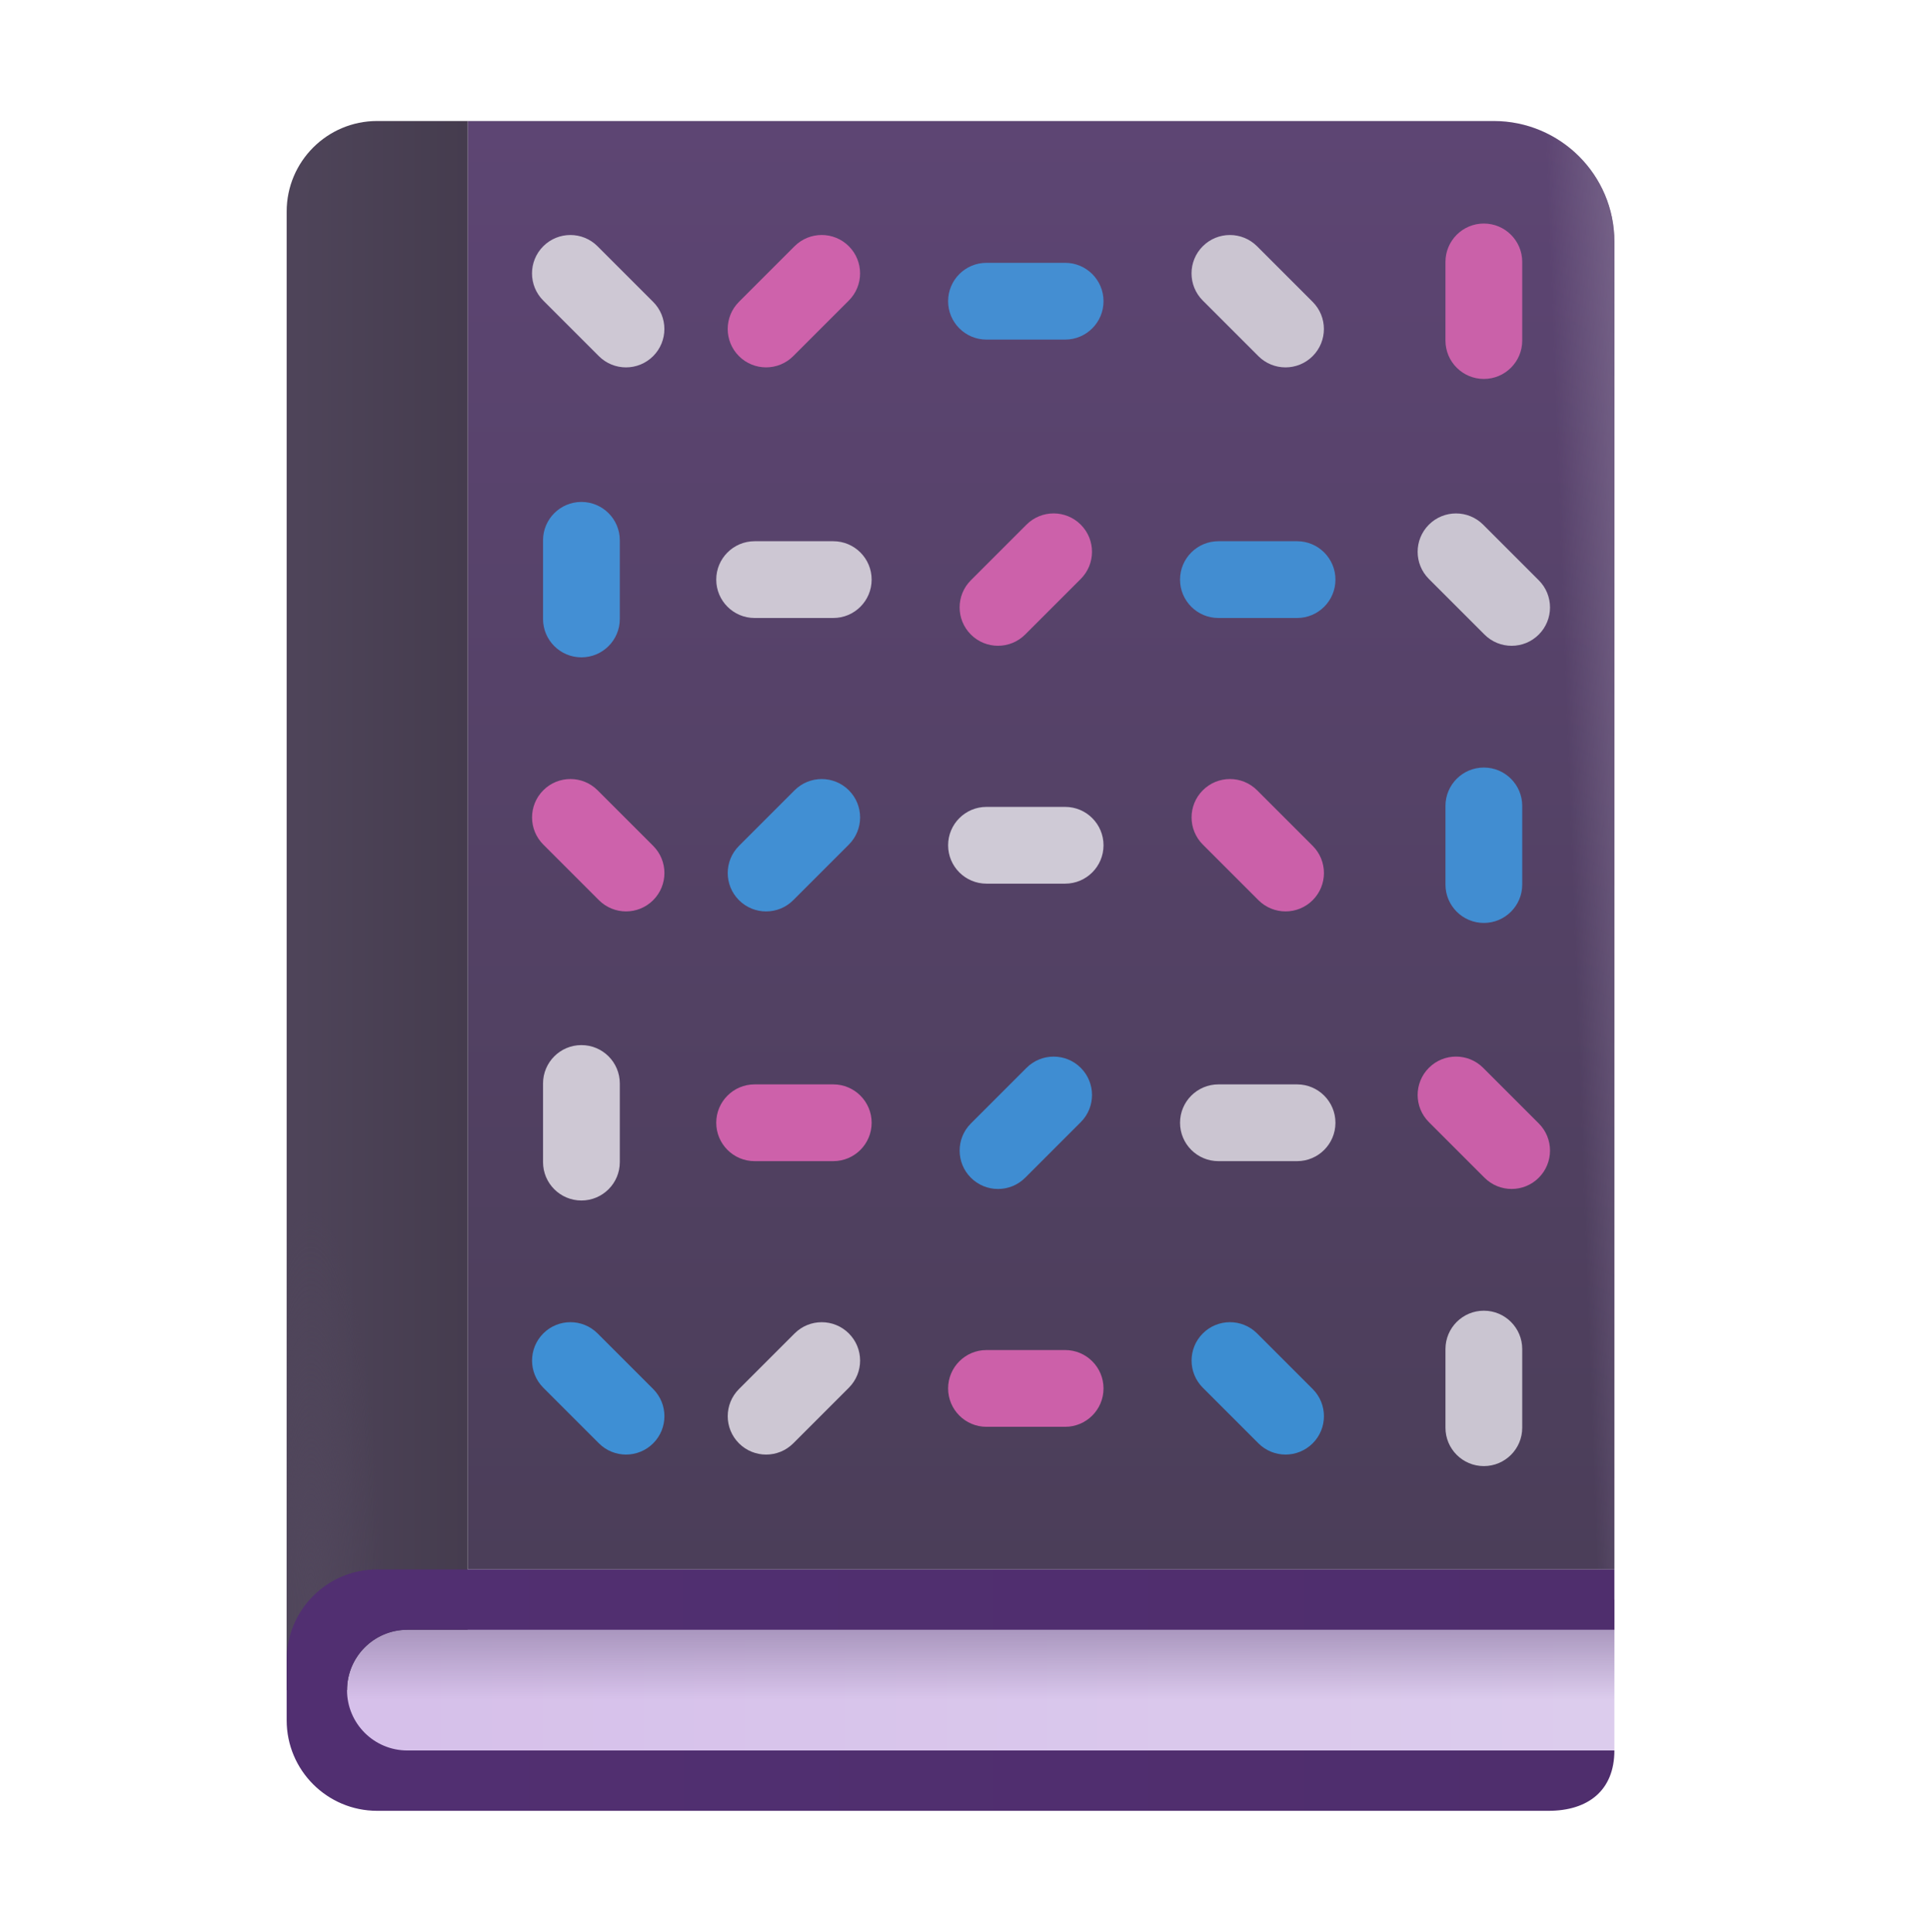
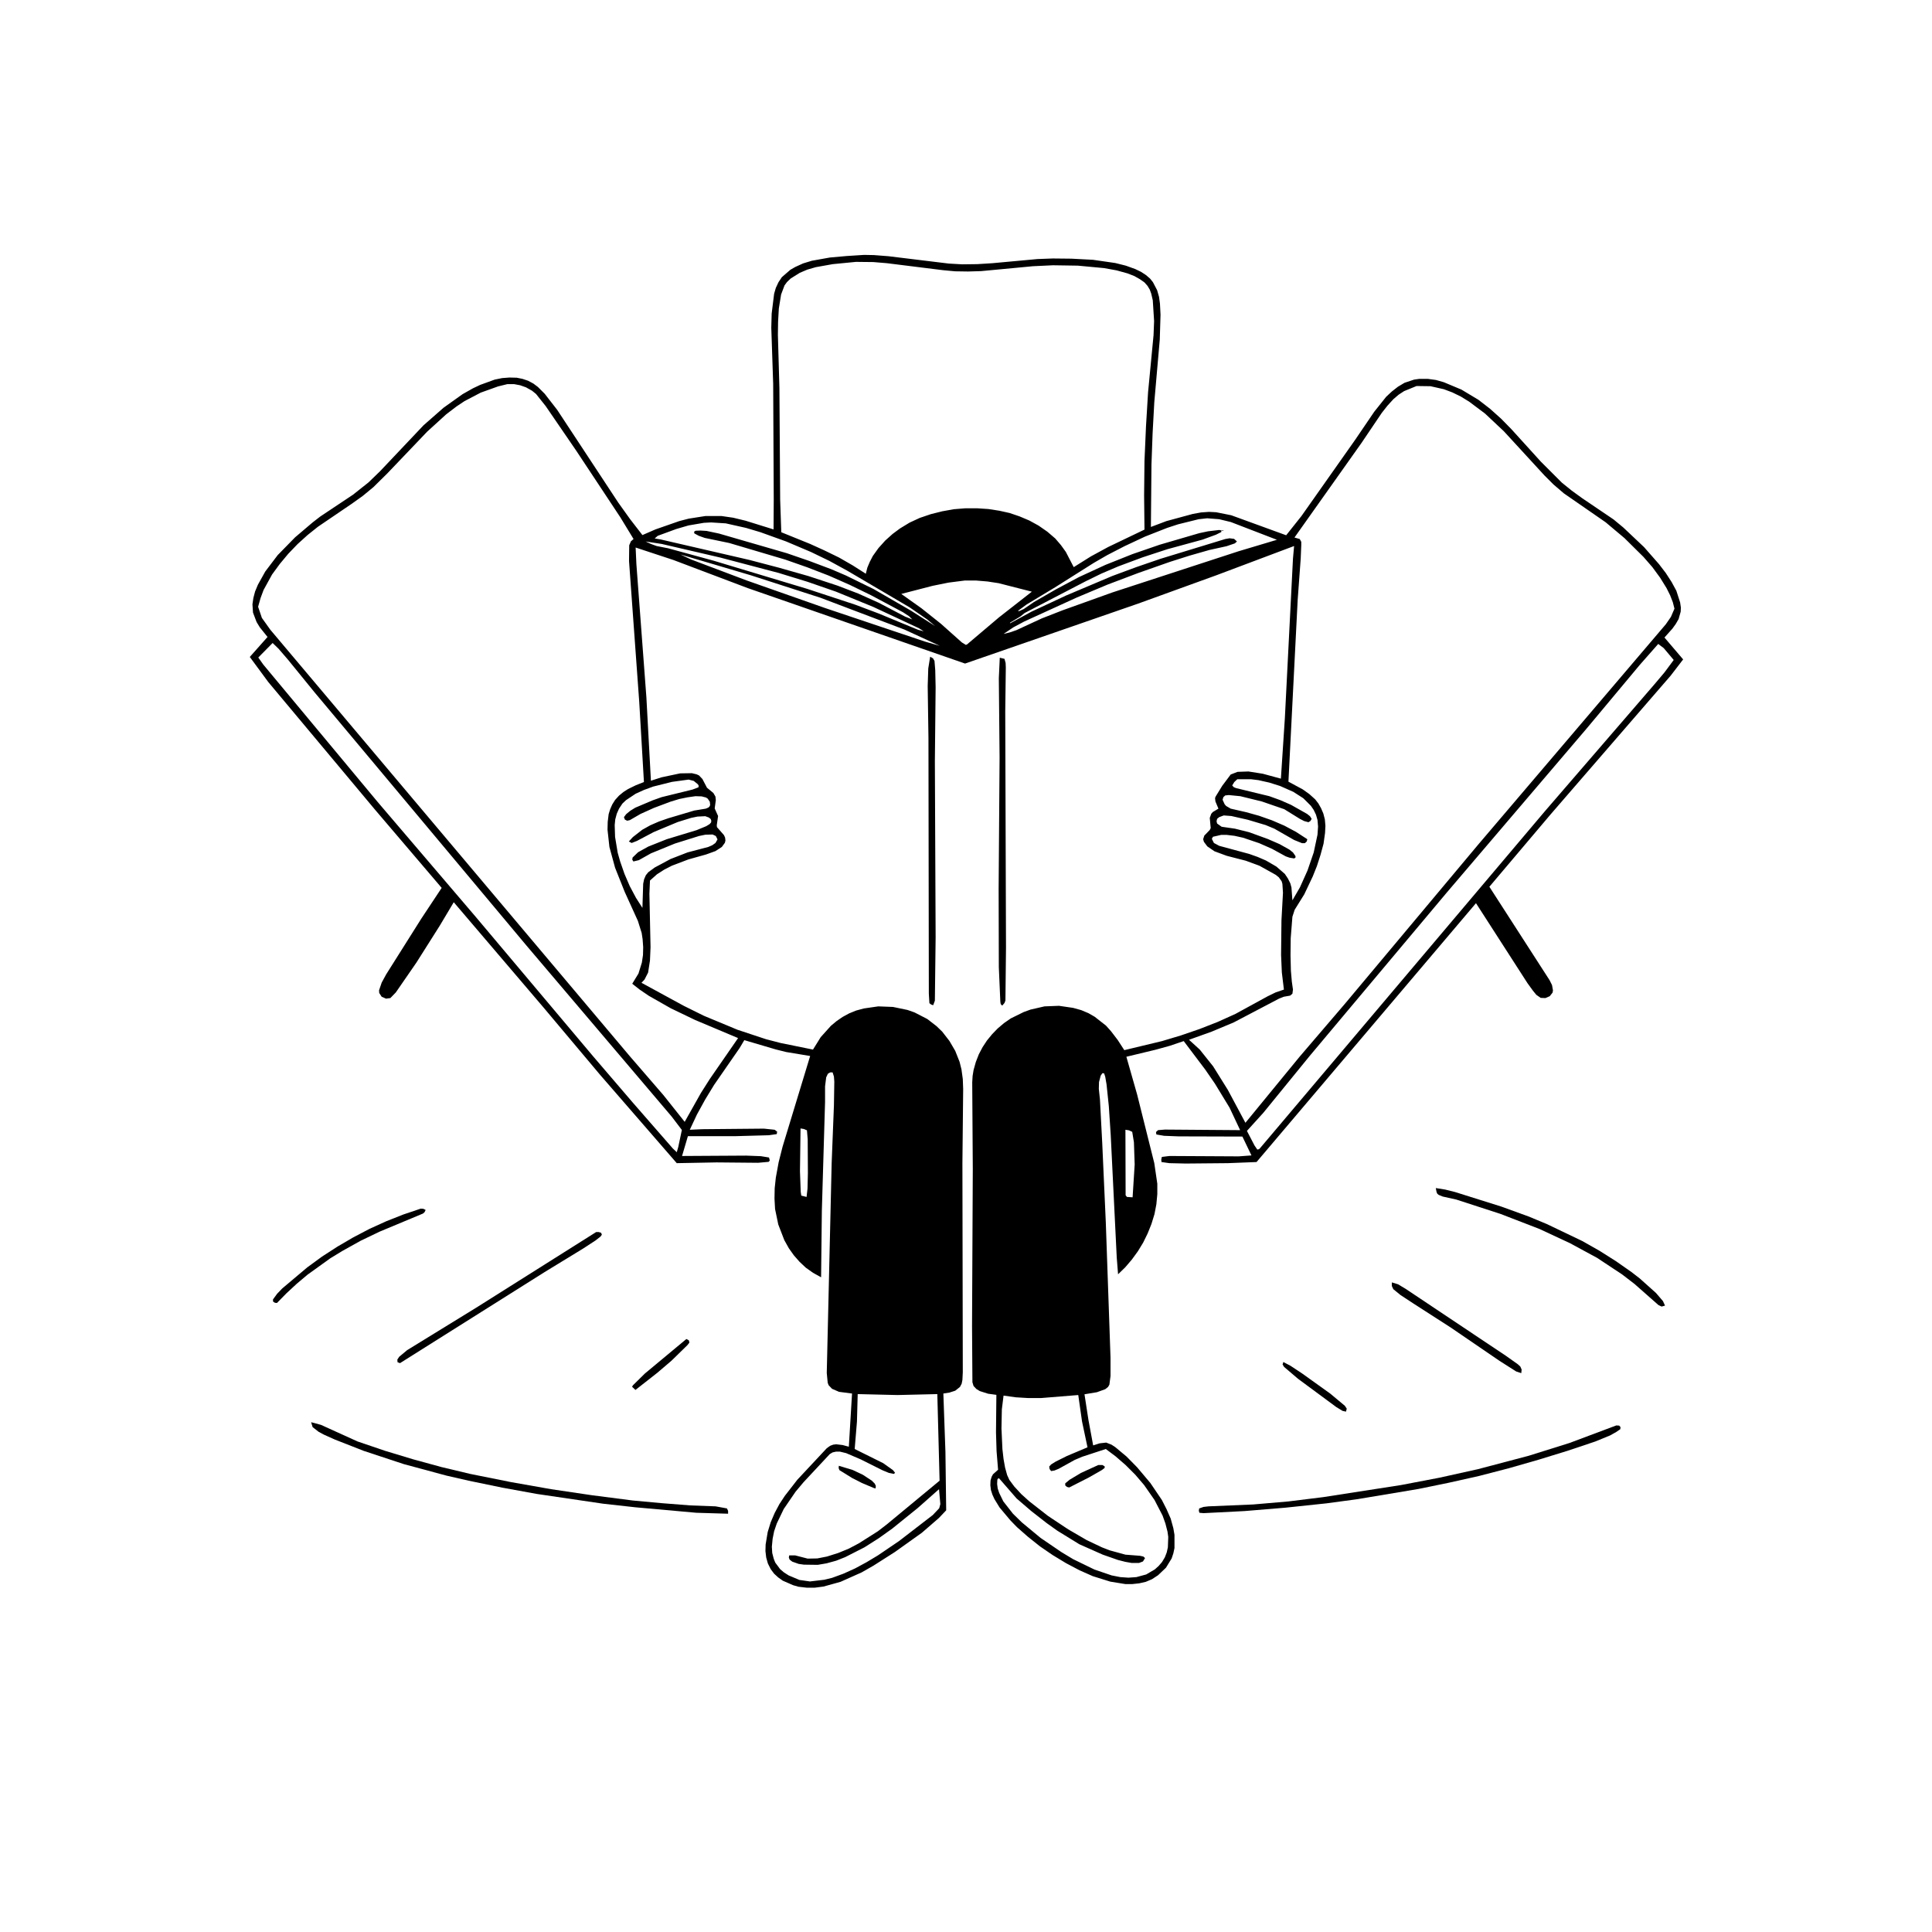
- <svg xmlns="http://www.w3.org/2000/svg" width="290px" height="290px" preserveAspectRatio="xMidYMid meet" viewBox="0 0 32 32" style="-ms-transform: rotate(360deg); -webkit-transform: rotate(360deg); transform: rotate(360deg);">
-   <g fill="none">
-     <path fill="url(#IconifyId-18336ff944b-bf80ea-28503)" d="M7.75 2.005h17a2 2 0 0 1 2 2v22h-19v-24Z" />
-     <path fill="url(#IconifyId-18336ff944b-bf80ea-28504)" d="M7.75 2.005h17a2 2 0 0 1 2 2v22h-19v-24Z" />
-     <path fill="url(#IconifyId-18336ff944b-bf80ea-28505)" d="M5.25 26.505h21.5v2.5h-.5l-.5.5H5.25v-3Z" />
-     <path fill="url(#IconifyId-18336ff944b-bf80ea-28506)" d="M5.25 26.505h21.5v2.5h-.5l-.5.5H5.25v-3Z" />
-     <path fill="url(#IconifyId-18336ff944b-bf80ea-28507)" d="M6.25 2.005a1.5 1.5 0 0 0-1.5 1.5v24.5h1a1 1 0 0 1 1-1h1v-25h-1.5Z" />
-     <path fill="url(#IconifyId-18336ff944b-bf80ea-28509)" d="M6.25 2.005a1.5 1.5 0 0 0-1.5 1.5v24.5h1a1 1 0 0 1 1-1h1v-25h-1.5Z" />
-     <path fill="url(#IconifyId-18336ff944b-bf80ea-28508)" d="M6.25 26.005a1.5 1.5 0 0 0-1.5 1.5v1a1.5 1.5 0 0 0 1.5 1.5h19.408c.653 0 1.092-.335 1.092-1h-20a1 1 0 1 1 0-2h20v-1H6.25Z" />
-     <rect width="2.575" height="1.272" x="9.452" y="3.631" fill="#CEC8D4" rx=".636" transform="rotate(45 9.452 3.63)" />
-     <rect width="2.575" height="1.272" x="9.452" y="12.645" fill="#CD62AB" rx=".636" transform="rotate(45 9.452 12.645)" />
-     <rect width="2.575" height="1.272" x="9.452" y="21.645" fill="#3E8FD4" rx=".636" transform="rotate(45 9.452 21.645)" />
-     <rect width="2.575" height="1.272" x="20.38" y="3.631" fill="#CBC5D1" rx=".636" transform="rotate(45 20.38 3.63)" />
-     <rect width="2.575" height="1.272" x="20.38" y="12.645" fill="#CB60A9" rx=".636" transform="rotate(45 20.38 12.645)" />
-     <rect width="2.575" height="1.272" x="20.38" y="21.645" fill="#3C8DD1" rx=".636" transform="rotate(45 20.38 21.645)" />
-     <rect width="2.575" height="1.272" fill="#CE62AB" rx=".636" transform="scale(-1 1) rotate(45 -11.19 -14.62)" />
-     <rect width="2.575" height="1.272" fill="#418FD3" rx=".636" transform="scale(-1 1) rotate(45 -22.072 -10.113)" />
-     <rect width="2.575" height="1.272" fill="#CDC7D3" rx=".636" transform="scale(-1 1) rotate(45 -32.936 -5.613)" />
-     <rect width="2.575" height="1.272" fill="#CC61AA" rx=".636" transform="scale(-1 1) rotate(45 -18.68 -16.952)" />
-     <rect width="2.575" height="1.272" x="24.126" y="8.244" fill="#CAC5D1" rx=".636" transform="rotate(45 24.126 8.244)" />
-     <rect width="2.575" height="1.272" fill="#428DD1" rx=".636" transform="matrix(-1 0 0 1 22.128 8.968)" />
-     <rect width="2.575" height="1.272" fill="#CDC7D3" rx=".636" transform="matrix(-1 0 0 1 14.443 8.968)" />
-     <rect width="2.575" height="1.272" fill="#3F8DD2" rx=".636" transform="scale(-1 1) rotate(45 -29.545 -12.452)" />
-     <rect width="2.575" height="1.272" x="24.126" y="17.244" fill="#CA5FA8" rx=".636" transform="rotate(45 24.126 17.244)" />
-     <rect width="2.575" height="1.272" fill="#438FD4" rx=".636" transform="matrix(0 -1 -1 0 10.27 10.892)" />
-     <rect width="2.575" height="1.272" fill="#448ED2" rx=".636" transform="matrix(-1 0 0 1 18.285 4.355)" />
-     <rect width="2.575" height="1.272" fill="#CBC5D1" rx=".636" transform="matrix(-1 0 0 1 22.128 17.968)" />
-     <rect width="2.575" height="1.272" fill="#CFCAD6" rx=".636" transform="matrix(-1 0 0 1 18.285 13.37)" />
-     <rect width="2.575" height="1.272" fill="#CC60A9" rx=".636" transform="matrix(-1 0 0 1 18.285 22.37)" />
-     <rect width="2.575" height="1.272" fill="#CD61AA" rx=".636" transform="matrix(-1 0 0 1 14.443 17.968)" />
-     <rect width="2.575" height="1.272" fill="#CA61A9" rx=".636" transform="matrix(0 -1 -1 0 25.223 6.279)" />
-     <rect width="2.575" height="1.272" fill="#418DD1" rx=".636" transform="matrix(0 -1 -1 0 25.223 15.293)" />
-     <rect width="2.575" height="1.272" fill="#CAC5D1" rx=".636" transform="matrix(0 -1 -1 0 25.223 24.293)" />
-     <rect width="2.575" height="1.272" fill="#CEC8D4" rx=".636" transform="matrix(0 -1 -1 0 10.27 19.892)" />
-     <defs>
-       <linearGradient id="IconifyId-18336ff944b-bf80ea-28503" x1="17.25" x2="17.25" y1="2.005" y2="26.005" gradientUnits="userSpaceOnUse">
-         <stop stop-color="#5D4573" />
-         <stop offset="1" stop-color="#4B3E59" />
-       </linearGradient>
-       <linearGradient id="IconifyId-18336ff944b-bf80ea-28504" x1="28.44" x2="25.73" y1="5.387" y2="5.484" gradientUnits="userSpaceOnUse">
-         <stop offset=".409" stop-color="#806E91" />
-         <stop offset="1" stop-color="#806E91" stop-opacity="0" />
-       </linearGradient>
-       <linearGradient id="IconifyId-18336ff944b-bf80ea-28505" x1="6.471" x2="26.569" y1="28.42" y2="28.42" gradientUnits="userSpaceOnUse">
-         <stop stop-color="#D6C0EA" />
-         <stop offset="1" stop-color="#DCCCED" />
-       </linearGradient>
-       <linearGradient id="IconifyId-18336ff944b-bf80ea-28506" x1="16" x2="16" y1="26.743" y2="28.162" gradientUnits="userSpaceOnUse">
-         <stop stop-color="#9F8CB4" />
-         <stop offset="1" stop-color="#9F8CB4" stop-opacity="0" />
-       </linearGradient>
-       <linearGradient id="IconifyId-18336ff944b-bf80ea-28507" x1="4.955" x2="7.75" y1="16.742" y2="16.742" gradientUnits="userSpaceOnUse">
-         <stop stop-color="#4E4459" />
-         <stop offset="1" stop-color="#453C4E" />
-       </linearGradient>
-       <linearGradient id="IconifyId-18336ff944b-bf80ea-28508" x1="6.181" x2="26.75" y1="28.969" y2="28.936" gradientUnits="userSpaceOnUse">
-         <stop stop-color="#512F71" />
-         <stop offset="1" stop-color="#4F2E6D" />
-       </linearGradient>
-       <radialGradient id="IconifyId-18336ff944b-bf80ea-28509" cx="0" cy="0" r="1" gradientTransform="matrix(0 -6.6454 1.17096 0 5.149 26.678)" gradientUnits="userSpaceOnUse">
-         <stop stop-color="#51475C" />
-         <stop offset="1" stop-color="#51475C" stop-opacity="0" />
-       </radialGradient>
-     </defs>
-   </g>
+ <svg xmlns="http://www.w3.org/2000/svg" height="1024" node-id="1" sillyvg="true" template-height="1024" template-width="1024" version="1.1" viewBox="0 0 1024 1024" width="1024">
+   <defs node-id="16" />
+   <path d="M 448.70 135.70 L 458.00 135.10 L 463.20 135.20 L 470.90 135.80 L 502.90 139.70 L 510.00 140.10 L 518.00 140.00 L 526.00 139.50 L 549.90 137.30 L 558.00 137.00 L 567.80 137.10 L 579.30 137.70 L 591.10 139.40 L 596.70 140.80 L 601.70 142.60 L 604.80 144.10 L 607.40 145.80 L 609.60 147.70 L 611.10 149.60 L 613.30 153.80 L 614.30 157.30 L 614.80 160.90 L 615.10 166.80 L 614.70 180.00 L 611.80 213.20 L 610.90 229.70 L 610.30 246.20 L 610.00 279.30 L 618.20 276.20 L 632.20 272.40 L 636.60 271.60 L 640.80 271.30 L 644.60 271.50 L 652.60 273.10 L 681.70 283.70 L 689.80 273.50 L 718.20 233.20 L 728.40 218.20 L 734.70 210.30 L 737.70 207.50 L 740.90 205.00 L 744.40 202.90 L 749.50 201.20 L 752.30 200.80 L 756.70 200.80 L 761.10 201.40 L 765.30 202.60 L 774.60 206.50 L 783.60 211.90 L 789.80 216.70 L 795.60 221.90 L 801.00 227.40 L 816.70 244.70 L 827.80 255.80 L 833.00 260.00 L 838.50 264.00 L 855.20 275.30 L 860.40 279.60 L 871.40 290.00 L 879.30 299.00 L 882.90 303.70 L 886.00 308.50 L 888.50 313.10 L 890.50 319.30 L 890.90 322.00 L 890.80 324.20 L 889.70 328.10 L 888.20 330.70 L 886.40 333.20 L 882.20 337.90 L 892.10 349.50 L 885.50 358.10 L 821.80 431.70 L 789.40 470.00 L 821.30 519.50 L 822.60 522.10 L 823.10 524.90 L 822.90 526.10 L 821.40 528.00 L 819.10 529.00 L 816.60 528.90 L 814.30 527.30 L 812.50 525.10 L 809.60 521.10 L 782.30 478.70 L 666.00 615.90 L 650.80 616.50 L 628.50 616.70 L 619.80 616.50 L 615.60 615.90 L 615.50 614.60 L 615.80 613.20 L 619.80 612.70 L 656.50 612.90 L 663.30 612.40 L 658.50 602.40 L 624.70 602.30 L 617.00 602.00 L 612.90 601.30 L 612.70 600.00 L 613.80 599.00 L 617.40 598.70 L 657.30 599.00 L 651.70 587.10 L 643.90 574.30 L 638.80 566.90 L 627.40 551.80 L 620.00 554.30 L 612.40 556.40 L 597.00 560.10 L 602.70 580.10 L 611.80 616.50 L 613.40 627.40 L 613.40 632.90 L 612.90 638.30 L 611.90 643.50 L 610.30 648.70 L 608.30 653.70 L 605.90 658.60 L 603.10 663.20 L 599.90 667.60 L 596.40 671.70 L 592.60 675.40 L 591.90 666.60 L 588.70 601.50 L 587.70 586.30 L 586.50 574.80 L 585.80 570.70 L 585.20 568.90 L 584.30 568.80 L 583.40 570.10 L 582.50 573.50 L 582.40 577.10 L 583.00 582.80 L 584.20 605.70 L 586.10 647.90 L 588.60 719.60 L 588.60 729.30 L 588.00 733.90 L 587.30 735.10 L 585.80 736.30 L 581.40 737.90 L 574.80 739.00 L 576.90 752.60 L 579.40 766.10 L 582.80 765.00 L 586.30 764.60 L 589.10 765.70 L 591.10 767.00 L 597.10 772.00 L 602.70 777.70 L 609.70 786.00 L 615.80 795.00 L 618.30 799.90 L 620.50 804.90 L 621.90 810.00 L 622.50 813.50 L 622.50 820.50 L 621.90 823.30 L 621.00 826.00 L 618.00 830.90 L 613.80 834.90 L 610.60 837.00 L 607.30 838.40 L 603.80 839.20 L 600.10 839.60 L 596.50 839.60 L 588.50 838.30 L 579.20 835.40 L 572.20 832.30 L 565.00 828.50 L 557.90 824.20 L 551.20 819.60 L 544.80 814.50 L 539.00 809.40 L 535.50 805.80 L 529.80 799.00 L 527.10 794.60 L 526.00 792.20 L 525.20 789.70 L 524.90 787.20 L 525.00 784.70 L 525.60 782.70 L 526.30 781.40 L 529.00 779.00 L 528.20 769.10 L 527.90 759.20 L 528.10 739.30 L 523.70 738.70 L 519.30 737.30 L 517.50 736.20 L 516.00 734.60 L 515.40 732.60 L 515.20 702.90 L 515.60 619.50 L 515.30 573.70 L 515.50 570.30 L 516.00 567.20 L 517.20 562.90 L 518.80 558.80 L 520.80 555.00 L 523.10 551.50 L 525.80 548.20 L 528.80 545.10 L 532.10 542.30 L 535.70 539.80 L 542.60 536.40 L 546.20 535.10 L 553.60 533.40 L 561.30 533.10 L 568.80 534.20 L 573.10 535.40 L 576.90 537.00 L 580.20 538.90 L 586.20 543.60 L 588.80 546.50 L 592.40 551.20 L 595.90 556.60 L 615.90 551.80 L 625.90 548.80 L 635.80 545.40 L 645.50 541.60 L 654.80 537.40 L 671.80 528.10 L 676.10 526.00 L 680.50 524.50 L 679.40 515.40 L 679.00 506.20 L 679.20 487.80 L 680.00 473.20 L 679.70 468.50 L 679.30 467.10 L 677.80 465.00 L 676.20 463.70 L 667.60 458.90 L 660.30 456.20 L 650.20 453.60 L 643.70 451.20 L 639.90 448.60 L 638.10 446.20 L 637.70 444.80 L 638.30 442.90 L 641.20 439.90 L 641.70 438.90 L 641.20 433.50 L 642.00 431.30 L 642.80 430.40 L 645.80 428.60 L 644.20 424.80 L 644.00 423.00 L 644.30 422.20 L 647.80 416.50 L 652.30 410.50 L 655.90 409.10 L 661.70 408.90 L 669.30 410.10 L 678.90 412.70 L 681.00 380.70 L 685.30 296.10 L 685.90 289.40 L 644.70 304.90 L 603.30 319.90 L 511.50 351.70 L 396.30 311.70 L 356.90 296.80 L 336.90 290.20 L 337.30 299.00 L 342.60 369.60 L 345.00 413.80 L 350.60 412.00 L 360.50 409.90 L 366.70 409.80 L 369.20 410.40 L 370.50 411.00 L 372.30 412.90 L 374.70 417.50 L 378.10 420.30 L 379.20 422.20 L 379.40 424.10 L 378.80 428.50 L 380.60 432.50 L 379.90 437.40 L 380.00 438.40 L 383.70 442.60 L 384.30 443.90 L 384.50 445.50 L 384.20 446.70 L 382.60 448.90 L 379.20 451.10 L 374.20 452.90 L 364.90 455.50 L 356.20 458.80 L 352.10 460.90 L 348.20 463.40 L 344.50 466.70 L 344.20 473.70 L 344.80 502.00 L 344.50 509.10 L 343.50 515.50 L 341.60 519.20 L 340.00 520.90 L 362.40 533.10 L 373.10 538.40 L 390.90 545.80 L 406.00 550.80 L 413.70 552.80 L 430.90 556.30 L 435.00 549.70 L 440.40 543.70 L 443.40 541.20 L 446.60 539.00 L 450.10 537.10 L 453.80 535.60 L 457.90 534.50 L 465.50 533.40 L 473.30 533.70 L 481.00 535.30 L 484.70 536.60 L 491.50 540.10 L 496.40 543.90 L 499.40 546.80 L 503.20 551.70 L 506.30 557.00 L 508.60 562.80 L 509.60 566.80 L 510.30 571.90 L 510.50 577.20 L 510.10 616.40 L 510.30 727.30 L 510.10 731.40 L 509.70 733.40 L 508.80 735.10 L 506.30 737.10 L 503.20 738.10 L 500.00 738.60 L 501.10 769.60 L 501.50 800.50 L 497.60 804.60 L 488.60 812.40 L 474.30 822.60 L 463.00 829.80 L 456.70 833.40 L 445.50 838.40 L 436.50 840.90 L 431.90 841.50 L 427.50 841.50 L 423.20 841.00 L 420.40 840.20 L 414.90 837.80 L 412.50 836.10 L 410.30 834.10 L 408.50 831.70 L 407.00 828.70 L 406.10 825.50 L 405.70 822.10 L 405.80 818.60 L 406.90 812.00 L 408.50 806.80 L 410.60 801.90 L 413.10 797.20 L 416.00 792.80 L 422.60 784.30 L 438.20 767.60 L 440.00 766.30 L 441.60 765.70 L 443.20 765.50 L 446.60 765.90 L 449.90 766.80 L 451.60 738.60 L 444.70 737.70 L 441.00 736.10 L 439.20 734.20 L 438.70 732.90 L 438.20 727.70 L 440.80 616.40 L 442.00 585.90 L 442.20 573.30 L 442.00 570.60 L 441.30 568.40 L 440.00 568.40 L 438.80 569.10 L 437.90 571.00 L 437.30 575.80 L 437.30 584.00 L 435.60 641.60 L 435.20 677.00 L 430.90 674.60 L 427.10 671.90 L 423.80 668.80 L 420.80 665.40 L 418.10 661.60 L 415.70 657.30 L 412.50 649.00 L 410.80 640.80 L 410.50 635.30 L 410.60 629.80 L 411.20 624.20 L 412.70 616.00 L 414.80 607.70 L 429.40 559.70 L 416.70 557.60 L 411.10 556.20 L 394.50 551.30 L 392.00 555.50 L 378.50 575.00 L 373.80 582.70 L 369.40 590.70 L 365.60 598.80 L 372.20 598.50 L 404.90 598.20 L 410.60 598.80 L 411.90 599.80 L 411.70 601.10 L 407.50 601.70 L 389.50 602.20 L 364.60 602.20 L 361.50 612.70 L 395.50 612.50 L 403.30 612.80 L 407.60 613.50 L 408.00 615.10 L 407.40 615.80 L 401.80 616.30 L 379.80 616.10 L 358.70 616.50 L 318.00 569.60 L 288.00 533.90 L 240.50 478.20 L 233.10 490.60 L 220.70 510.20 L 209.80 526.00 L 206.90 529.00 L 204.60 529.30 L 202.30 528.30 L 201.00 526.30 L 200.90 524.90 L 202.30 520.80 L 204.70 516.40 L 223.30 486.90 L 234.10 470.60 L 198.90 429.30 L 142.20 361.50 L 132.40 348.20 L 141.80 337.60 L 137.70 332.50 L 136.00 329.70 L 134.10 324.70 L 133.80 320.30 L 134.30 316.90 L 135.20 313.50 L 136.70 309.90 L 140.60 302.90 L 147.20 294.20 L 156.40 284.80 L 165.70 276.90 L 169.70 273.80 L 187.10 262.20 L 195.30 255.70 L 201.40 249.80 L 224.50 225.40 L 235.10 216.10 L 245.20 208.90 L 250.70 205.80 L 254.50 204.00 L 262.20 201.20 L 266.10 200.40 L 270.00 200.10 L 273.90 200.20 L 276.90 200.80 L 279.90 201.80 L 282.70 203.30 L 285.10 205.10 L 288.70 208.70 L 295.30 217.20 L 327.70 266.40 L 334.00 275.20 L 340.50 283.60 L 347.40 280.60 L 360.00 276.20 L 365.00 274.90 L 373.90 273.50 L 382.40 273.50 L 388.60 274.40 L 395.20 276.00 L 410.00 280.60 L 410.10 264.90 L 409.80 203.50 L 408.80 173.70 L 409.00 166.20 L 410.30 155.70 L 411.20 152.60 L 412.60 149.60 L 414.40 146.90 L 418.90 143.00 L 421.50 141.50 L 425.70 139.60 L 430.30 138.20 L 439.80 136.50 L 448.70 135.70 Z M 136.80 321.60 L 138.80 327.50 L 143.30 333.80 L 333.80 559.80 L 351.60 580.40 L 362.90 594.60 L 371.50 579.30 L 376.20 571.90 L 391.20 550.20 L 368.40 540.60 L 355.50 534.40 L 343.90 527.80 L 338.90 524.40 L 335.10 521.40 L 338.40 516.00 L 340.20 510.20 L 340.80 506.20 L 340.90 502.00 L 340.60 497.80 L 340.10 494.50 L 338.10 488.10 L 331.10 472.70 L 326.00 459.90 L 323.00 448.90 L 322.00 439.80 L 322.10 435.60 L 322.60 431.50 L 323.40 428.90 L 324.50 426.40 L 326.00 424.00 L 328.10 421.70 L 330.40 419.80 L 332.90 418.20 L 337.00 416.20 L 341.30 414.50 L 338.80 371.90 L 333.40 297.40 L 333.50 289.00 L 334.40 286.90 L 335.80 285.70 L 328.80 274.20 L 305.50 239.00 L 289.20 215.20 L 284.10 208.80 L 282.00 207.10 L 278.80 205.30 L 275.70 204.20 L 272.50 203.60 L 268.90 203.60 L 264.00 204.80 L 254.80 208.10 L 246.20 212.60 L 242.00 215.40 L 236.50 219.60 L 226.40 228.80 L 205.20 251.00 L 197.90 258.20 L 192.20 262.90 L 186.30 267.10 L 168.50 279.20 L 163.00 283.60 L 157.70 288.40 L 152.80 293.50 L 148.30 298.90 L 144.20 304.50 L 139.70 312.70 L 138.10 317.00 L 136.80 321.60 Z M 144.50 340.80 L 136.90 348.50 L 139.60 352.30 L 200.20 425.10 L 252.10 485.90 L 314.40 559.90 L 335.40 584.40 L 356.60 608.70 L 358.70 610.70 L 359.50 607.90 L 361.40 598.90 L 356.00 591.80 L 278.90 501.00 L 166.60 366.80 L 152.60 349.60 L 147.60 343.80 L 144.50 340.80 Z M 660.10 595.10 L 688.80 560.10 L 712.60 532.30 L 783.60 447.50 L 882.90 330.90 L 885.60 327.00 L 887.50 322.60 L 886.60 319.10 L 885.20 315.50 L 883.30 311.70 L 879.90 306.20 L 875.80 300.60 L 871.10 295.20 L 861.00 285.20 L 851.00 276.80 L 828.90 261.50 L 823.40 256.80 L 818.60 252.00 L 797.10 228.60 L 787.10 219.20 L 778.70 212.90 L 774.30 210.20 L 769.80 208.00 L 765.30 206.30 L 758.20 204.70 L 750.80 204.60 L 744.20 207.30 L 741.30 209.20 L 738.50 211.60 L 735.40 215.00 L 732.40 218.80 L 721.60 234.80 L 686.10 284.90 L 688.90 285.70 L 689.70 287.20 L 689.70 288.90 L 689.40 296.10 L 687.80 317.90 L 682.90 414.30 L 690.50 418.40 L 694.00 420.90 L 697.10 423.70 L 698.80 425.90 L 700.20 428.40 L 701.40 431.20 L 702.20 434.30 L 702.50 437.70 L 702.30 441.50 L 701.50 447.20 L 699.90 453.10 L 698.00 459.00 L 695.80 464.50 L 691.30 474.00 L 686.20 482.20 L 685.00 485.90 L 684.10 497.30 L 684.00 506.30 L 684.20 514.50 L 684.70 520.30 L 685.30 524.50 L 685.00 526.70 L 683.80 527.70 L 680.40 528.30 L 677.90 529.30 L 653.90 541.90 L 642.20 546.80 L 630.20 551.10 L 635.90 556.30 L 643.00 565.20 L 650.80 577.70 L 660.10 595.10 Z M 353.40 444.80 L 369.20 440.00 L 374.30 437.90 L 376.10 436.80 L 376.90 435.90 L 377.00 435.00 L 376.70 434.10 L 375.70 433.30 L 373.80 432.60 L 369.70 432.80 L 366.30 433.50 L 359.20 435.70 L 346.50 441.00 L 337.60 445.70 L 334.80 446.80 L 333.30 446.00 L 335.40 443.70 L 340.40 439.80 L 344.70 437.40 L 349.30 435.40 L 354.20 433.70 L 368.00 429.60 L 374.10 428.60 L 375.50 428.00 L 376.10 427.40 L 376.40 426.60 L 376.20 424.90 L 375.10 423.30 L 374.20 422.70 L 371.90 422.10 L 368.60 422.00 L 364.40 422.60 L 360.00 423.50 L 355.40 424.90 L 346.60 428.20 L 339.50 431.40 L 333.80 434.70 L 332.40 435.00 L 331.20 434.40 L 330.70 433.10 L 331.90 431.50 L 334.10 429.70 L 336.70 428.10 L 345.90 424.20 L 350.70 422.50 L 367.00 418.50 L 370.20 417.30 L 370.30 416.40 L 369.90 415.70 L 367.70 413.90 L 365.00 413.20 L 356.20 414.40 L 346.20 416.90 L 341.30 418.70 L 336.90 420.70 L 331.80 424.10 L 329.90 425.90 L 328.10 428.60 L 326.90 431.30 L 326.10 434.30 L 325.80 437.30 L 326.00 443.60 L 327.40 452.00 L 328.70 456.60 L 331.00 463.20 L 333.80 469.70 L 337.10 475.90 L 340.50 481.20 L 340.90 468.40 L 341.40 466.00 L 342.30 463.90 L 343.60 462.30 L 347.00 459.80 L 355.40 455.30 L 364.40 451.80 L 375.40 448.90 L 377.50 448.00 L 379.20 446.80 L 380.30 444.90 L 379.40 443.10 L 377.70 442.30 L 373.90 442.40 L 370.50 443.10 L 357.70 447.10 L 345.00 452.30 L 338.60 455.90 L 335.70 456.60 L 335.10 455.60 L 335.30 454.50 L 338.20 451.70 L 343.60 448.70 L 353.40 444.80 Z M 685.00 477.20 L 689.00 470.30 L 693.00 461.40 L 696.30 451.80 L 698.30 442.40 L 698.60 438.10 L 698.30 434.60 L 697.50 431.80 L 696.30 429.30 L 694.80 427.10 L 690.80 423.10 L 685.50 419.70 L 678.50 416.60 L 672.80 414.80 L 667.00 413.50 L 663.00 413.00 L 655.80 413.00 L 654.20 414.50 L 653.10 416.30 L 653.90 417.20 L 655.10 417.70 L 672.80 422.00 L 678.60 424.10 L 684.30 426.60 L 692.80 431.40 L 694.30 432.60 L 695.20 434.00 L 694.60 435.10 L 693.50 435.80 L 691.30 435.20 L 689.10 434.10 L 680.70 428.90 L 668.80 424.80 L 657.40 422.00 L 651.30 421.40 L 649.40 421.60 L 648.40 422.50 L 648.00 423.90 L 649.10 426.30 L 649.90 427.20 L 652.30 428.60 L 660.60 430.50 L 667.40 432.40 L 674.20 434.80 L 680.70 437.60 L 686.90 440.90 L 692.90 444.80 L 692.60 446.00 L 691.60 446.90 L 690.10 446.90 L 685.90 445.20 L 675.40 439.20 L 670.80 437.30 L 661.40 434.50 L 652.60 432.50 L 648.60 432.20 L 646.20 433.10 L 645.10 434.00 L 644.80 435.30 L 645.10 436.50 L 647.50 438.20 L 654.50 439.20 L 662.10 441.10 L 672.00 444.70 L 678.20 447.40 L 683.40 450.30 L 685.30 451.80 L 686.60 453.70 L 686.70 454.40 L 686.00 455.00 L 683.50 454.60 L 681.50 453.90 L 674.20 449.90 L 667.40 446.90 L 658.80 444.00 L 654.30 443.00 L 650.10 442.50 L 647.30 442.50 L 642.90 443.50 L 642.30 444.60 L 643.40 446.80 L 646.20 448.30 L 662.10 452.60 L 666.60 454.20 L 671.00 456.10 L 676.50 459.30 L 681.00 463.20 L 682.60 465.60 L 683.90 468.20 L 684.50 470.40 L 685.00 477.20 Z M 360.70 293.90 L 366.20 296.50 L 395.60 307.60 L 437.40 322.30 L 490.40 340.10 L 498.10 342.30 L 479.40 333.70 L 434.80 316.80 L 397.90 304.90 L 360.70 293.90 Z M 477.70 314.80 L 488.40 322.40 L 498.70 330.60 L 509.80 340.50 L 511.90 341.80 L 512.50 341.60 L 529.50 327.20 L 546.90 313.60 L 529.30 309.10 L 523.40 308.20 L 517.40 307.70 L 511.30 307.70 L 502.70 308.80 L 494.30 310.50 L 477.70 314.80 Z M 676.80 286.10 L 652.40 276.70 L 646.20 275.20 L 639.80 274.70 L 635.30 275.20 L 624.40 277.90 L 618.60 279.80 L 606.90 284.40 L 596.00 289.50 L 586.90 294.20 L 579.80 298.30 L 559.20 311.30 L 544.10 320.40 L 539.50 323.80 L 540.20 323.90 L 542.60 322.80 L 548.00 319.10 L 559.80 312.30 L 571.80 305.90 L 585.90 299.40 L 600.20 293.70 L 614.70 288.70 L 635.60 282.60 L 640.30 281.60 L 646.20 280.90 L 648.30 281.30 L 648.50 281.00 L 647.40 281.00 L 647.30 282.00 L 644.50 283.40 L 637.40 286.00 L 618.70 291.10 L 605.60 295.40 L 592.70 300.20 L 583.80 304.00 L 575.60 308.00 L 543.10 324.90 L 540.90 326.70 L 535.40 330.00 L 535.30 330.40 L 546.70 324.20 L 564.90 315.70 L 589.50 305.30 L 602.20 300.60 L 615.00 296.20 L 649.40 285.70 L 651.70 285.30 L 654.10 285.60 L 655.60 287.00 L 654.50 288.00 L 650.10 289.50 L 641.00 291.50 L 630.50 294.50 L 620.10 297.80 L 603.30 303.70 L 586.90 309.90 L 570.70 316.70 L 542.90 329.40 L 537.10 332.50 L 531.90 336.00 L 535.20 335.20 L 538.70 334.00 L 552.10 327.80 L 563.10 323.50 L 589.60 314.00 L 656.40 292.20 L 676.80 286.10 Z M 478.10 330.30 L 486.60 333.80 L 489.60 334.60 L 487.10 333.00 L 462.90 321.70 L 443.10 313.60 L 428.10 308.40 L 412.80 303.70 L 381.70 295.50 L 350.70 288.30 L 342.20 287.00 L 345.00 288.30 L 348.00 289.40 L 354.10 290.60 L 378.30 297.20 L 427.80 312.10 L 453.30 320.50 L 465.80 325.20 L 478.10 330.30 Z M 887.10 349.80 L 881.80 343.50 L 878.90 341.30 L 869.20 352.30 L 840.90 386.20 L 766.80 473.10 L 694.30 559.50 L 669.60 589.80 L 660.90 599.40 L 664.90 607.10 L 666.40 609.30 L 667.30 609.10 L 667.90 608.50 L 818.80 430.00 L 876.80 362.80 L 882.20 356.40 L 887.10 349.80 Z M 600.30 634.60 L 601.40 617.20 L 601.00 605.40 L 600.10 599.90 L 598.40 599.10 L 596.50 598.80 L 596.60 633.50 L 597.30 634.40 L 600.30 634.60 Z M 453.00 768.00 L 468.10 775.50 L 473.30 779.20 L 474.40 780.60 L 473.80 781.20 L 471.20 780.70 L 467.80 779.30 L 456.20 773.50 L 448.50 770.20 L 445.20 769.40 L 443.10 769.40 L 441.30 769.80 L 439.80 770.70 L 425.90 785.60 L 421.70 790.60 L 415.40 799.80 L 411.70 807.50 L 410.30 811.60 L 409.50 815.60 L 409.10 819.80 L 409.30 823.10 L 410.10 826.20 L 410.90 828.20 L 413.50 831.70 L 415.50 833.40 L 418.00 835.00 L 423.70 837.40 L 429.30 838.20 L 436.90 837.30 L 441.00 836.30 L 447.00 834.10 L 453.20 831.30 L 459.30 828.00 L 465.30 824.40 L 476.50 816.80 L 494.40 803.00 L 497.80 799.40 L 498.40 797.20 L 497.70 789.30 L 486.40 799.30 L 472.90 810.20 L 465.60 815.40 L 458.20 820.10 L 448.00 825.30 L 443.20 827.20 L 438.10 828.60 L 433.40 829.40 L 426.10 829.30 L 423.30 828.90 L 419.90 827.70 L 418.50 826.60 L 418.10 825.50 L 418.30 824.40 L 421.50 824.40 L 428.10 826.10 L 433.20 826.00 L 438.30 825.00 L 444.30 823.10 L 449.90 820.80 L 455.20 818.00 L 465.30 811.60 L 470.10 807.90 L 498.00 784.80 L 496.80 738.90 L 475.70 739.40 L 454.60 738.90 L 454.20 753.50 L 453.00 768.00 Z M 424.30 598.10 L 424.00 620.80 L 424.40 631.70 L 424.70 633.70 L 427.50 634.40 L 428.00 630.00 L 428.20 621.80 L 428.10 603.90 L 427.70 599.10 L 426.10 598.40 L 424.30 598.10 Z M 531.90 739.70 L 531.00 747.00 L 530.80 757.10 L 531.30 768.00 L 531.90 773.30 L 532.70 777.80 L 533.80 781.80 L 535.00 784.40 L 537.60 787.90 L 541.30 791.90 L 545.50 795.70 L 555.50 803.50 L 566.20 810.60 L 576.00 816.30 L 584.00 820.10 L 588.10 821.70 L 596.50 824.00 L 604.20 824.60 L 606.00 825.00 L 606.90 825.80 L 605.80 827.60 L 603.70 828.40 L 599.80 828.40 L 596.40 827.80 L 592.50 826.80 L 584.50 824.00 L 572.10 818.50 L 560.40 811.30 L 554.80 807.30 L 546.60 800.90 L 538.80 794.20 L 529.50 783.50 L 528.80 783.80 L 528.60 784.40 L 528.50 786.50 L 528.80 788.90 L 529.60 791.30 L 531.80 795.80 L 536.90 802.30 L 541.60 806.90 L 551.50 815.10 L 562.50 822.60 L 568.80 826.40 L 580.10 831.90 L 589.20 835.00 L 593.80 835.90 L 598.10 836.20 L 602.30 835.90 L 607.50 834.50 L 612.10 831.80 L 614.10 830.00 L 615.90 827.90 L 617.40 825.40 L 618.40 822.80 L 619.00 820.10 L 619.20 814.60 L 618.80 811.80 L 617.70 807.50 L 616.20 803.30 L 611.90 795.00 L 606.40 787.10 L 601.70 781.60 L 596.60 776.50 L 591.30 771.90 L 586.10 768.00 L 573.60 772.10 L 569.60 773.80 L 561.10 778.50 L 558.90 779.40 L 557.10 779.70 L 556.30 778.60 L 556.10 777.30 L 557.10 776.20 L 559.50 774.70 L 565.50 771.70 L 576.40 767.10 L 573.50 753.40 L 571.50 739.40 L 551.70 741.00 L 545.00 741.00 L 538.40 740.60 L 531.90 739.70 Z M 569.10 300.60 L 578.20 294.90 L 587.40 289.90 L 606.60 280.70 L 606.40 262.60 L 606.60 244.30 L 607.40 226.00 L 608.50 207.90 L 611.40 177.70 L 611.70 170.20 L 611.00 159.20 L 610.20 155.70 L 609.40 153.50 L 608.20 151.50 L 606.60 149.70 L 604.20 148.00 L 601.20 146.30 L 597.60 144.90 L 591.80 143.30 L 585.20 142.10 L 571.30 140.80 L 558.10 140.60 L 547.50 141.10 L 520.00 143.70 L 513.10 143.90 L 506.20 143.80 L 499.80 143.20 L 470.10 139.50 L 462.90 138.90 L 453.70 138.80 L 441.40 140.00 L 432.40 141.60 L 427.90 142.90 L 423.90 144.60 L 419.10 147.60 L 417.10 149.50 L 415.80 151.30 L 414.00 156.10 L 412.80 163.50 L 412.40 170.50 L 412.30 177.50 L 413.10 205.60 L 413.50 264.80 L 414.10 282.10 L 429.40 288.30 L 437.10 291.80 L 444.70 295.50 L 452.00 299.70 L 458.90 304.10 L 459.70 300.90 L 461.00 297.80 L 462.60 294.70 L 465.60 290.50 L 469.20 286.50 L 473.10 283.00 L 477.00 280.10 L 482.10 277.00 L 487.50 274.50 L 493.40 272.50 L 499.40 271.00 L 505.50 269.90 L 511.70 269.40 L 517.90 269.40 L 523.90 269.80 L 529.70 270.70 L 535.10 271.90 L 540.40 273.70 L 545.60 275.90 L 550.50 278.60 L 555.10 281.80 L 559.30 285.40 L 562.30 288.90 L 564.90 292.50 L 569.10 300.60 Z M 483.50 328.30 L 481.80 326.60 L 478.60 324.50 L 461.50 315.40 L 450.40 310.00 L 439.30 305.10 L 427.90 300.70 L 416.20 296.60 L 386.50 287.80 L 373.50 285.10 L 370.40 284.00 L 368.00 282.70 L 367.90 281.80 L 368.70 281.30 L 371.30 281.20 L 374.50 281.40 L 381.10 282.80 L 417.00 293.20 L 428.90 297.30 L 440.60 301.70 L 448.30 305.00 L 463.00 312.20 L 482.90 323.70 L 495.60 331.80 L 491.40 328.30 L 482.10 321.90 L 449.10 302.50 L 439.60 297.30 L 429.90 292.60 L 416.70 287.00 L 403.10 282.10 L 395.40 279.80 L 384.70 277.40 L 376.90 276.90 L 373.10 277.10 L 364.90 278.50 L 358.40 280.40 L 348.60 284.00 L 347.00 285.40 L 350.10 285.90 L 397.30 296.80 L 412.90 300.90 L 428.40 305.30 L 443.90 310.40 L 454.90 314.60 L 465.80 319.50 L 479.70 326.80 L 483.50 328.30 Z" fill="#010000" fill-rule="nonzero" node-id="18" stroke="none" target-height="706.4" target-width="759.7" target-x="132.4" target-y="135.1" />
+   <path d="M 444.60 776.90 L 451.90 779.10 L 457.40 781.70 L 462.10 784.80 L 463.60 786.30 L 464.20 787.50 L 464.10 788.90 L 463.20 788.70 L 456.80 786.00 L 451.70 783.40 L 444.90 779.20 L 444.50 778.10 L 444.60 776.90 Z" fill="#010000" fill-rule="nonzero" node-id="20" stroke="none" target-height="12" target-width="19.7" target-x="444.5" target-y="776.9" />
+   <path d="M 582.10 776.50 L 584.30 776.50 L 585.50 777.20 L 585.50 778.00 L 584.10 779.10 L 577.10 783.10 L 566.70 788.40 L 565.50 788.10 L 564.60 787.30 L 564.60 786.20 L 566.90 784.30 L 572.90 780.70 L 582.10 776.50 Z" fill="#010000" fill-rule="nonzero" node-id="22" stroke="none" target-height="11.9" target-width="20.9" target-x="564.6" target-y="776.5" />
+   <path d="M 856.70 755.50 L 858.20 755.60 L 858.90 756.40 L 858.80 757.50 L 856.60 759.00 L 853.40 760.80 L 845.60 764.00 L 831.00 768.90 L 815.40 773.70 L 799.70 778.20 L 783.90 782.30 L 767.80 785.90 L 751.70 789.20 L 719.40 794.60 L 703.10 796.80 L 681.30 799.10 L 659.60 800.90 L 637.90 802.00 L 635.70 801.80 L 635.40 800.70 L 635.60 799.50 L 637.90 798.70 L 640.50 798.40 L 664.20 797.40 L 682.80 795.80 L 701.40 793.50 L 742.60 787.10 L 763.00 783.20 L 783.30 778.70 L 810.20 771.60 L 831.90 764.80 L 856.70 755.50 Z" fill="#010000" fill-rule="nonzero" node-id="24" stroke="none" target-height="46.5" target-width="223.5" target-x="635.4" target-y="755.5" />
+   <path d="M 164.90 753.80 L 170.10 755.20 L 189.50 764.00 L 204.20 769.00 L 219.10 773.50 L 234.10 777.60 L 249.20 781.20 L 270.60 785.50 L 292.10 789.30 L 313.70 792.50 L 335.40 795.30 L 350.60 796.70 L 365.90 797.90 L 379.30 798.40 L 385.30 799.50 L 385.90 800.80 L 385.90 802.30 L 369.10 801.80 L 336.80 798.90 L 319.70 797.00 L 284.40 791.80 L 266.30 788.50 L 248.40 784.80 L 236.60 782.10 L 214.00 776.00 L 192.80 769.00 L 177.50 763.00 L 171.70 760.40 L 168.90 758.90 L 165.70 756.40 L 164.90 753.80 Z" fill="#010000" fill-rule="nonzero" node-id="26" stroke="none" target-height="48.5" target-width="221" target-x="164.9" target-y="753.8" />
+   <path d="M 529.90 348.60 L 532.40 349.20 L 533.00 351.40 L 533.10 353.80 L 532.80 377.20 L 533.20 502.30 L 532.90 530.30 L 532.40 531.60 L 531.20 533.00 L 530.40 532.20 L 530.20 531.00 L 529.40 512.60 L 529.30 471.00 L 529.80 401.50 L 529.40 359.50 L 529.90 348.60 Z" fill="#010000" fill-rule="nonzero" node-id="28" stroke="none" target-height="184.4" target-width="3.9" target-x="529.3" target-y="348.6" />
+   <path d="M 493.00 348.10 L 494.50 348.90 L 495.30 350.30 L 495.70 355.20 L 495.90 364.30 L 495.50 403.40 L 495.90 496.80 L 495.50 530.40 L 494.60 532.80 L 493.50 532.40 L 492.60 531.70 L 492.30 526.60 L 492.10 391.10 L 491.70 363.60 L 492.00 354.30 L 493.00 348.10 Z" fill="#010000" fill-rule="nonzero" node-id="30" stroke="none" target-height="184.7" target-width="4.2" target-x="491.7" target-y="348.1" />
+   <path d="M 761.00 629.70 L 766.00 630.50 L 771.20 631.80 L 795.70 639.50 L 810.30 644.80 L 819.90 648.80 L 838.70 657.80 L 847.70 662.90 L 856.40 668.40 L 864.70 674.20 L 869.10 677.60 L 877.70 685.30 L 881.40 689.60 L 882.50 692.00 L 880.70 692.50 L 879.00 691.70 L 866.30 680.50 L 859.80 675.50 L 846.50 666.70 L 832.10 658.90 L 816.00 651.40 L 795.30 643.40 L 771.90 635.80 L 764.70 634.20 L 762.50 633.30 L 761.80 632.70 L 761.40 631.80 L 761.00 629.70 Z" fill="#010000" fill-rule="nonzero" node-id="32" stroke="none" target-height="62.8" target-width="121.5" target-x="761" target-y="629.7" />
+   <path d="M 316.00 653.00 L 317.30 653.00 L 318.60 653.40 L 319.00 654.40 L 318.30 655.40 L 315.60 657.50 L 309.00 661.80 L 288.70 674.20 L 212.80 722.00 L 212.00 722.50 L 210.70 722.00 L 210.60 720.60 L 211.60 719.10 L 215.80 715.60 L 252.40 693.10 L 316.00 653.00 Z" fill="#010000" fill-rule="nonzero" node-id="34" stroke="none" target-height="69.5" target-width="108.4" target-x="210.6" target-y="653" />
+   <path d="M 223.00 640.60 L 224.40 640.70 L 225.60 641.30 L 225.00 642.50 L 224.20 643.20 L 201.20 652.80 L 191.20 657.60 L 181.50 663.00 L 175.10 666.90 L 163.00 675.60 L 157.30 680.40 L 151.90 685.40 L 146.80 690.60 L 145.70 690.50 L 144.70 689.80 L 144.70 688.70 L 146.90 685.70 L 149.60 682.90 L 162.90 671.70 L 170.70 666.00 L 178.90 660.70 L 187.30 655.80 L 195.90 651.30 L 204.70 647.30 L 213.80 643.70 L 223.00 640.60 Z" fill="#010000" fill-rule="nonzero" node-id="36" stroke="none" target-height="50" target-width="80.9" target-x="144.7" target-y="640.6" />
+   <path d="M 737.70 679.70 L 741.00 680.70 L 745.00 683.10 L 798.00 718.50 L 804.50 723.10 L 805.80 724.30 L 806.50 725.90 L 806.30 727.80 L 803.60 726.90 L 794.80 721.30 L 768.90 703.60 L 749.00 690.80 L 742.30 686.40 L 738.50 683.30 L 737.70 681.60 L 737.70 679.70 Z" fill="#010000" fill-rule="nonzero" node-id="38" stroke="none" target-height="48.1" target-width="68.8" target-x="737.7" target-y="679.7" />
+   <path d="M 680.20 721.90 L 684.00 723.90 L 690.20 728.00 L 705.00 738.60 L 712.80 745.10 L 713.80 746.60 L 713.40 748.20 L 711.60 747.80 L 708.30 745.80 L 688.00 730.80 L 680.60 724.50 L 679.80 723.20 L 680.20 721.90 Z" fill="#010000" fill-rule="nonzero" node-id="40" stroke="none" target-height="26.3" target-width="34" target-x="679.8" target-y="721.9" />
+   <path d="M 363.80 709.70 L 365.10 710.40 L 365.40 711.60 L 364.40 712.90 L 355.90 721.20 L 348.40 727.60 L 336.80 736.70 L 335.00 735.00 L 335.50 734.20 L 341.80 728.00 L 363.80 709.70 Z" fill="#010000" fill-rule="nonzero" node-id="42" stroke="none" target-height="27" target-width="30.4" target-x="335" target-y="709.7" />
</svg>
